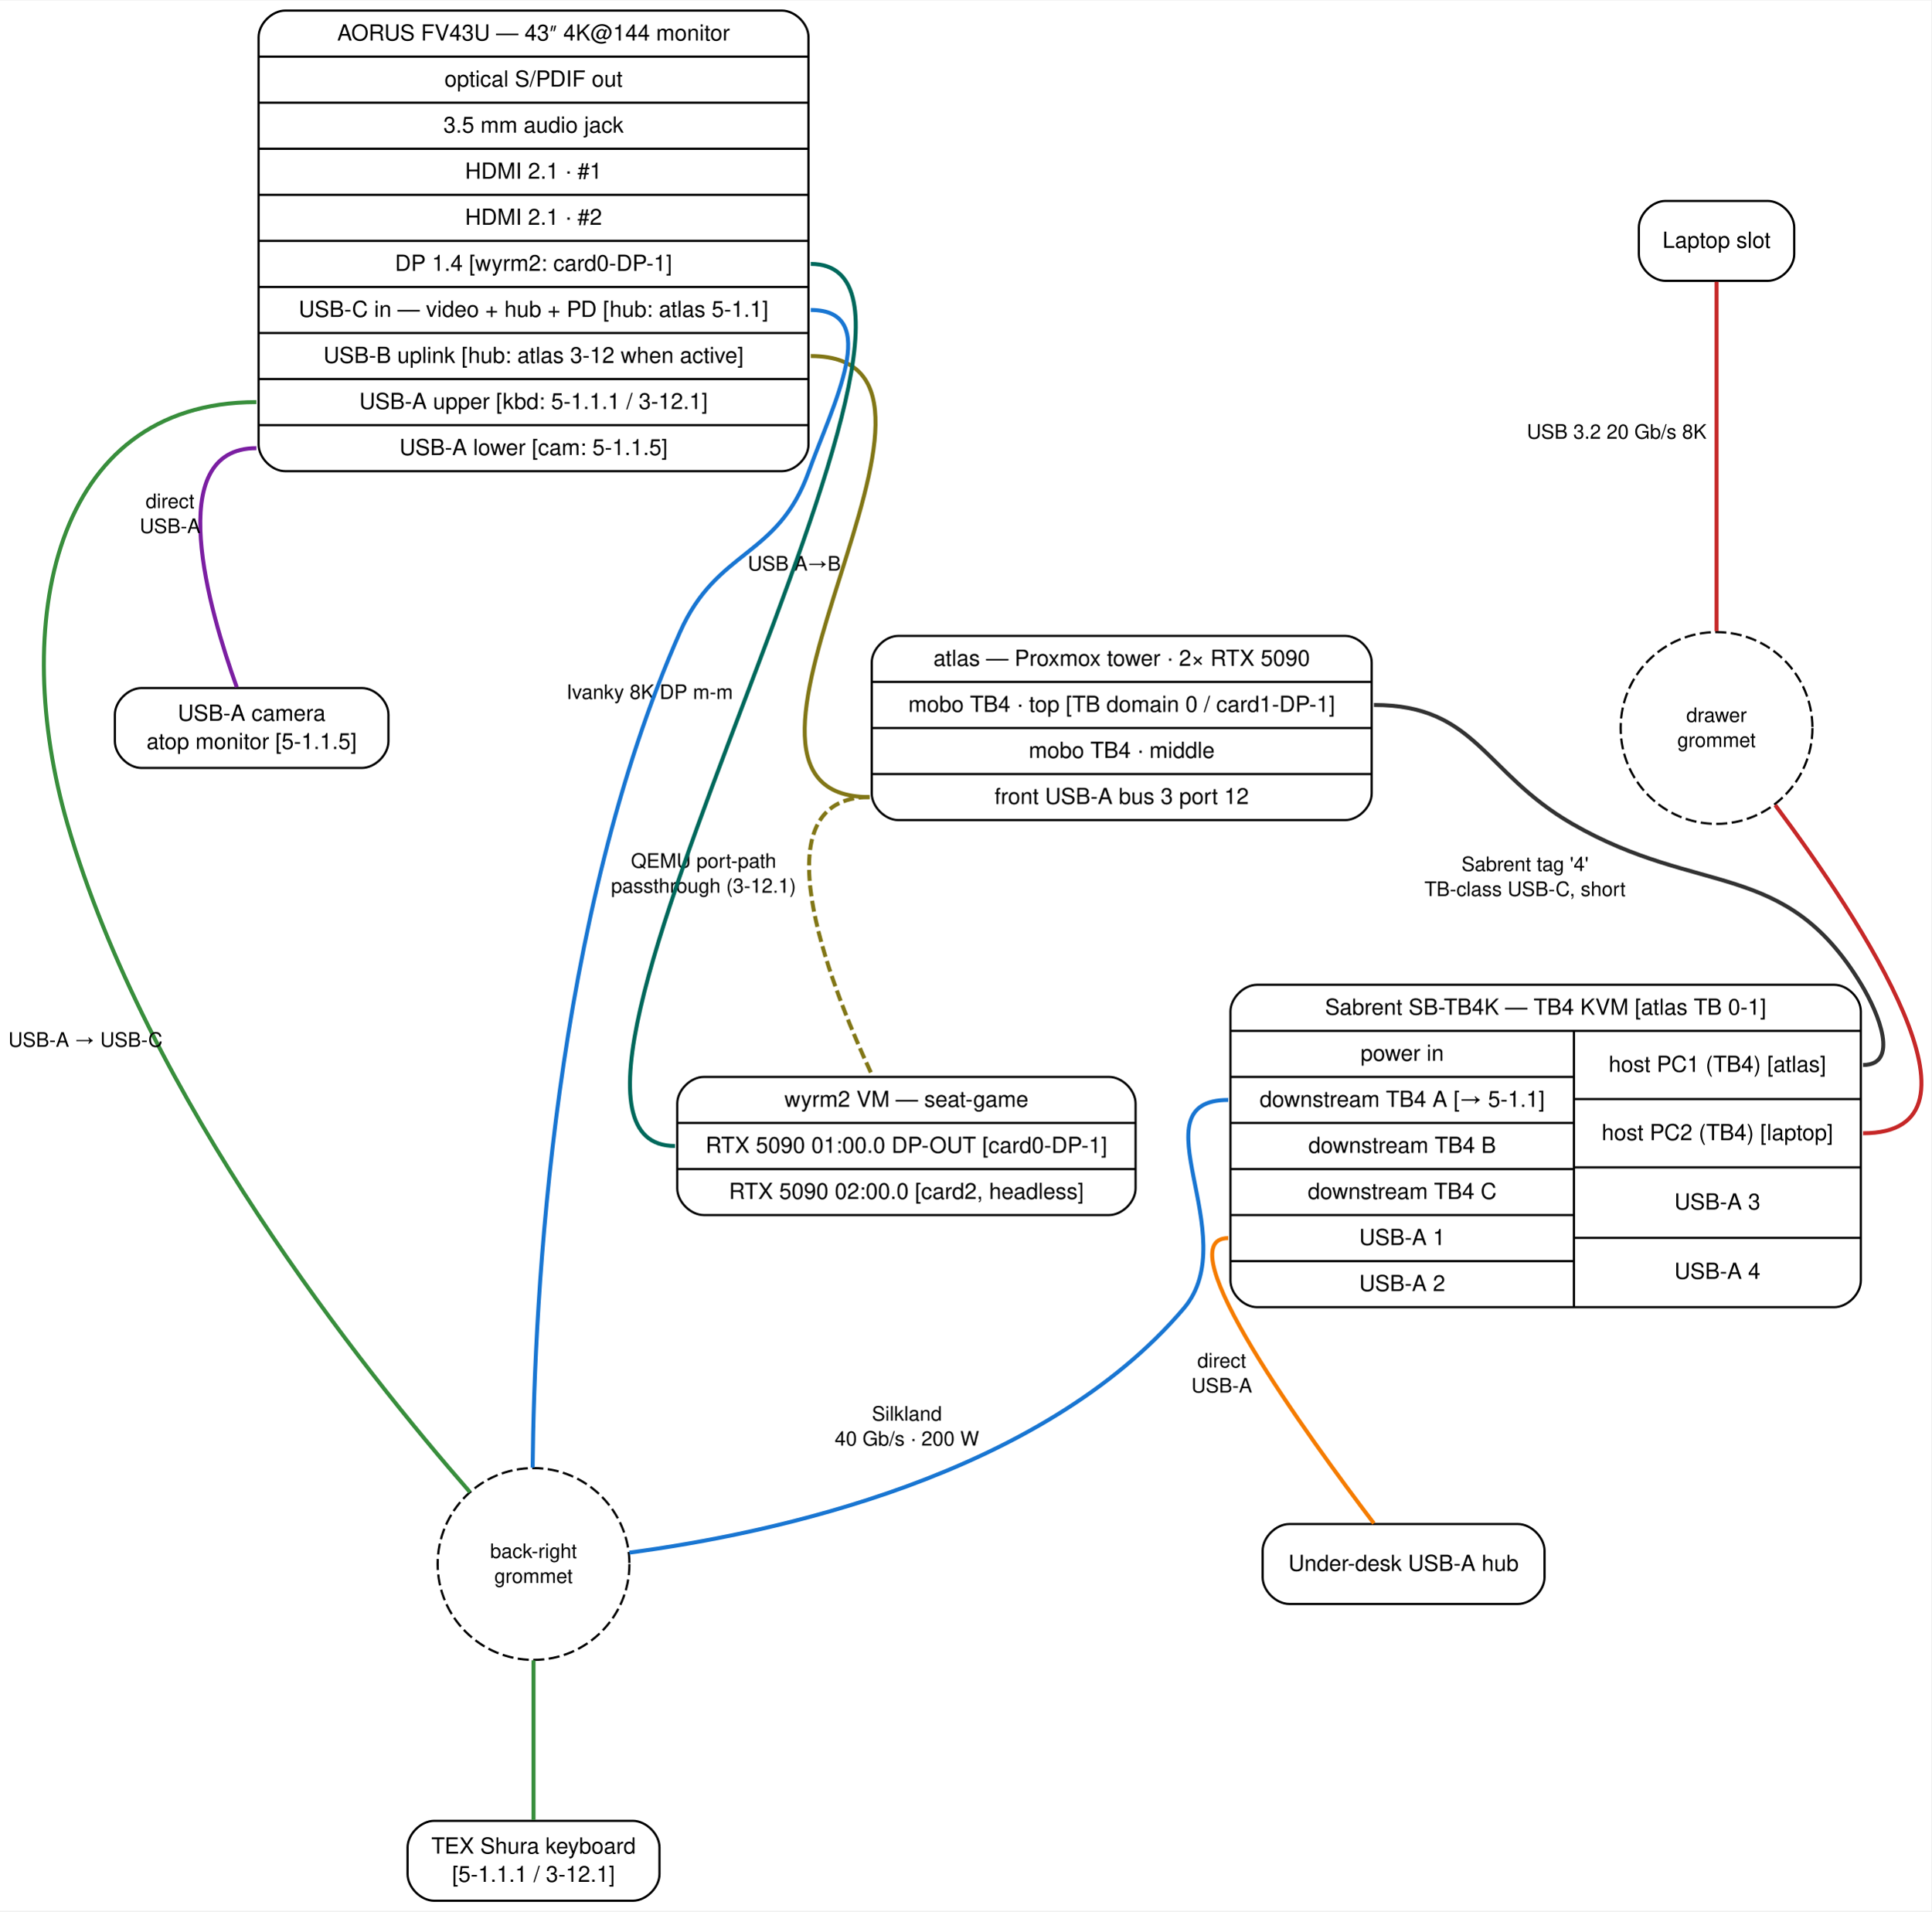
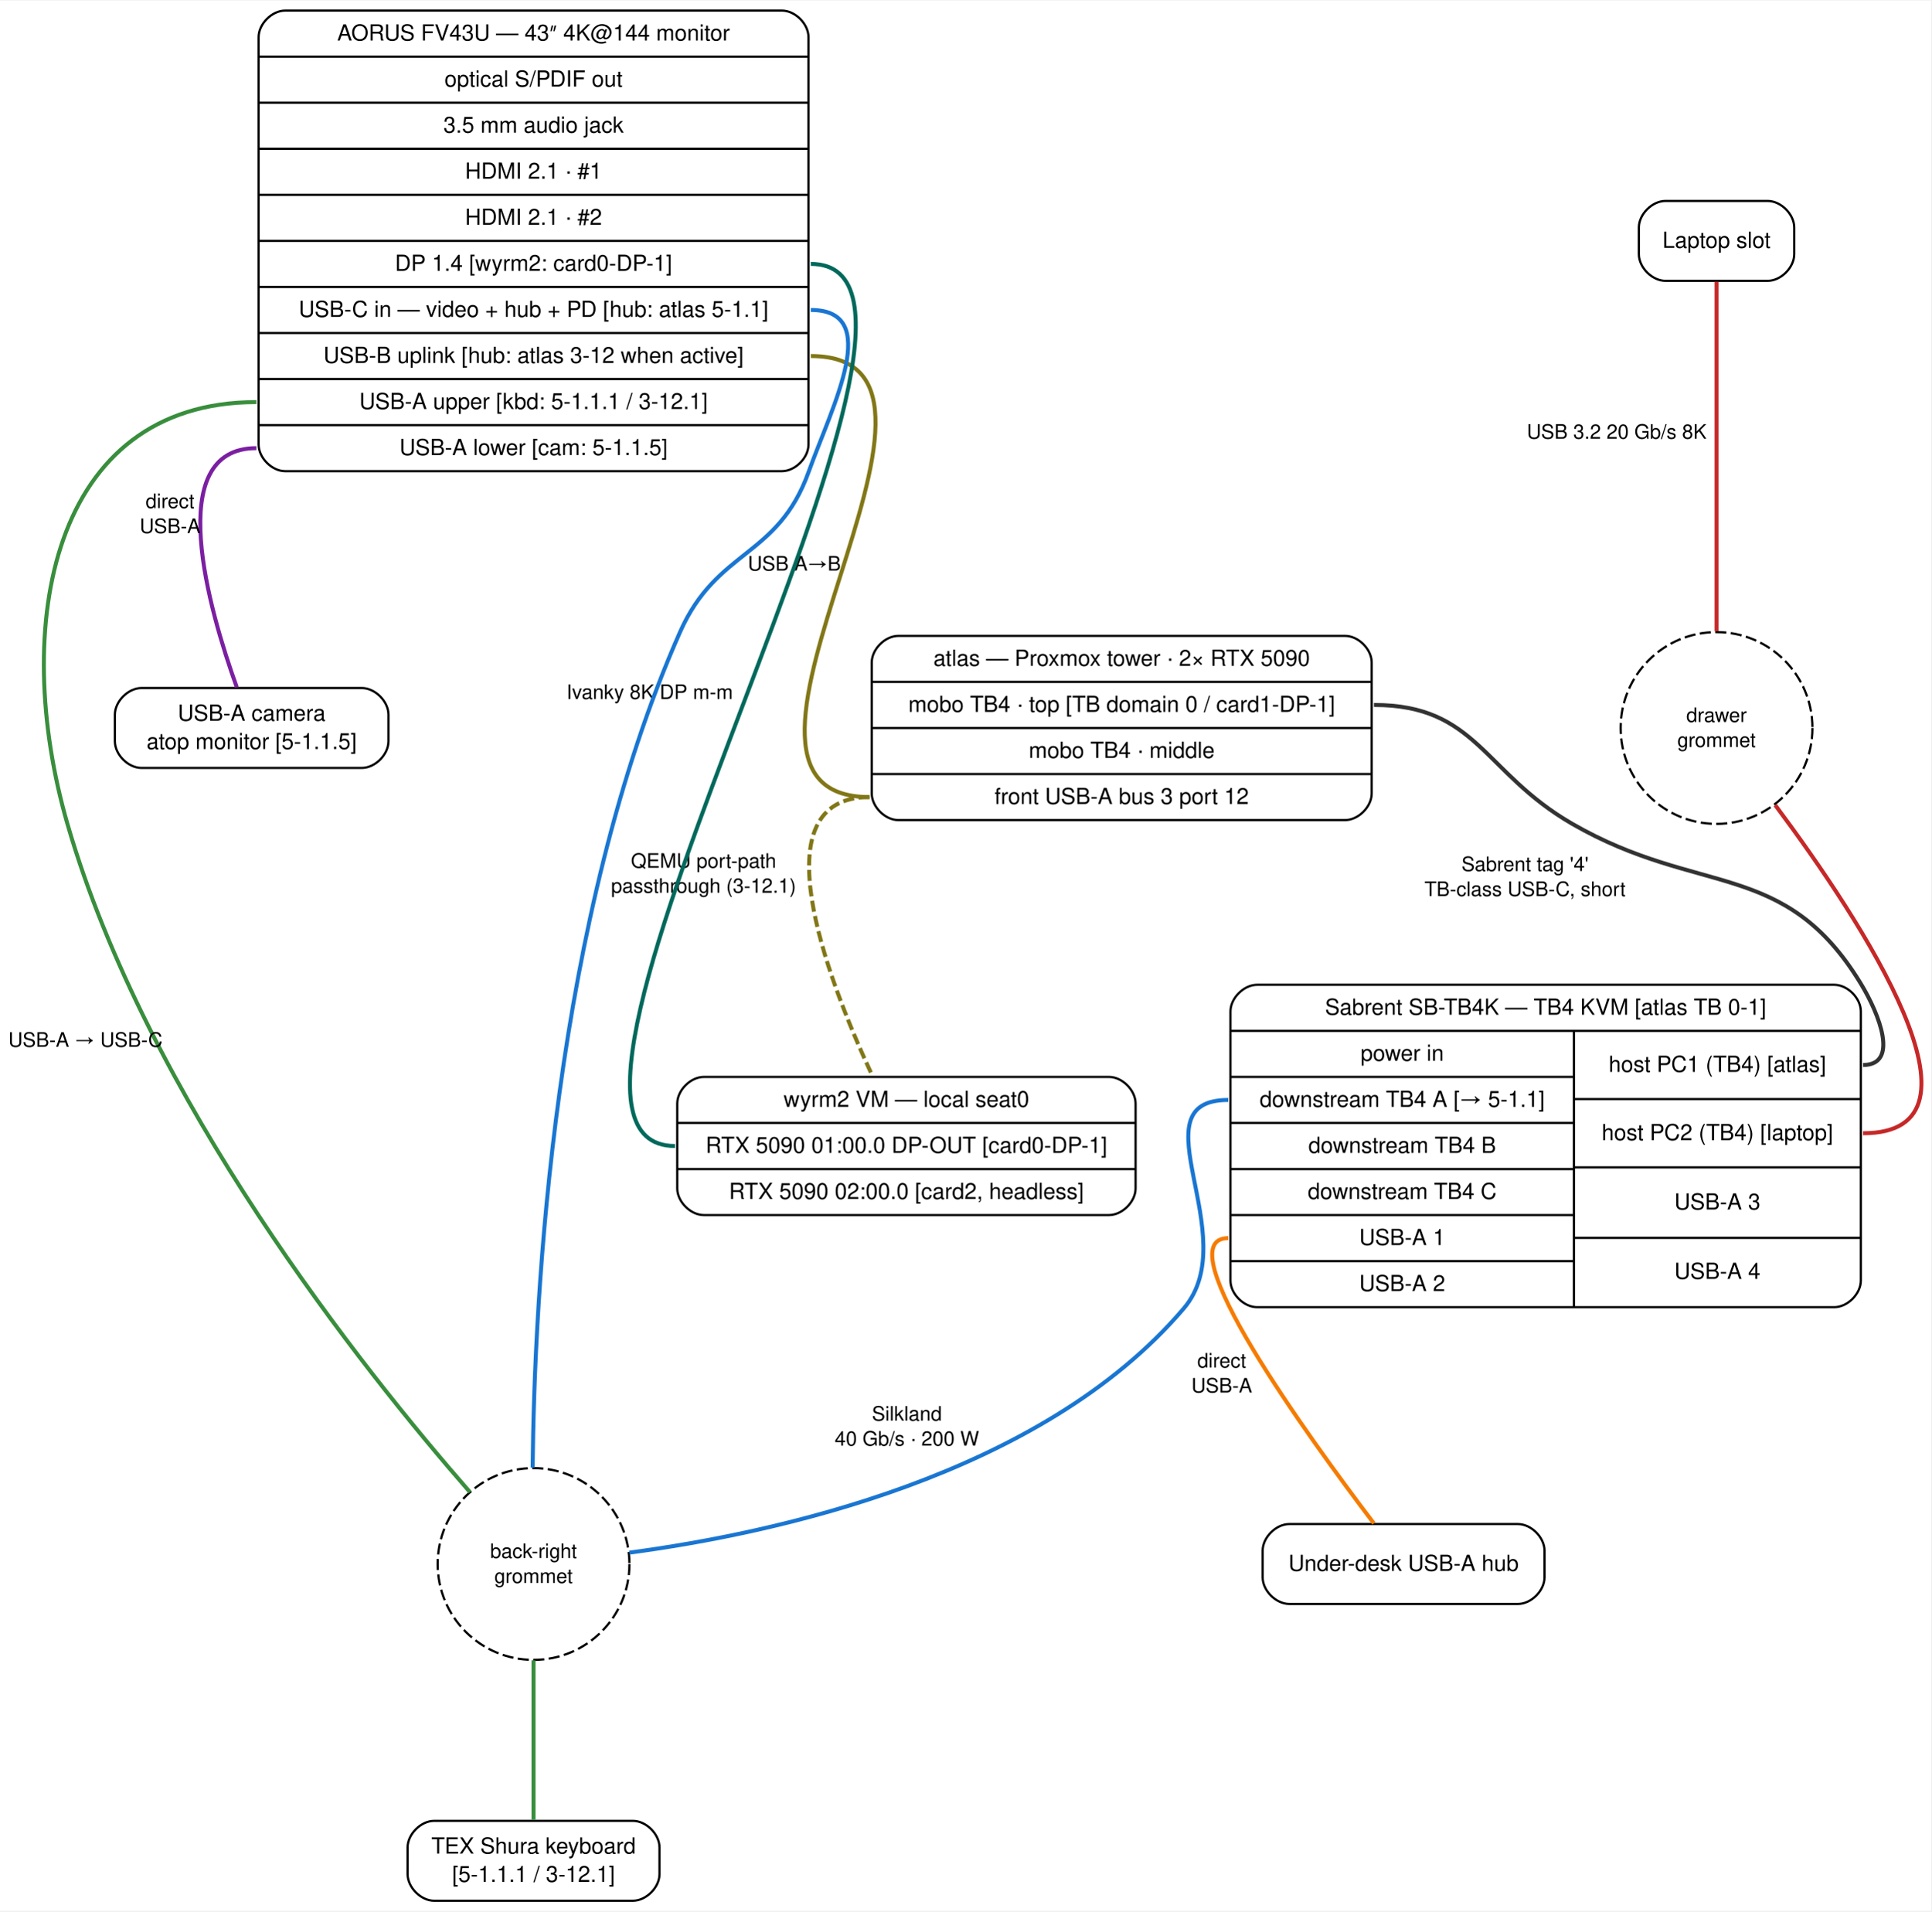
<svg xmlns="http://www.w3.org/2000/svg" width="870pt" height="861pt" viewBox="0.00 0.00 870.08 860.55">
  <g id="graph0" class="graph" transform="scale(1 1) rotate(0) translate(4 856.55)">
    <polygon fill="white" stroke="none" points="-4,4 -4,-856.55 866.08,-856.55 866.08,4 -4,4" />
    <g id="node1" class="node">
      <path fill="none" stroke="black" d="M124.5,-644.55C124.5,-644.55 348.25,-644.55 348.25,-644.55 354.25,-644.55 360.25,-650.55 360.25,-656.55 360.25,-656.55 360.25,-840.05 360.25,-840.05 360.25,-846.05 354.25,-852.05 348.25,-852.05 348.25,-852.05 124.5,-852.05 124.5,-852.05 118.5,-852.05 112.5,-846.05 112.5,-840.05 112.5,-840.05 112.5,-656.55 112.5,-656.55 112.5,-650.55 118.5,-644.55 124.5,-644.55" />
      <text text-anchor="middle" x="236.37" y="-838.55" font-family="Helvetica,sans-Serif" font-size="10.00">AORUS FV43U — 43″ 4K@144 monitor</text>
      <polyline fill="none" stroke="black" points="112.5,-831.3 360.25,-831.3" />
      <text text-anchor="middle" x="236.37" y="-817.8" font-family="Helvetica,sans-Serif" font-size="10.00">optical S/PDIF out</text>
      <polyline fill="none" stroke="black" points="112.5,-810.55 360.25,-810.55" />
      <text text-anchor="middle" x="236.37" y="-797.05" font-family="Helvetica,sans-Serif" font-size="10.00">3.5 mm audio jack</text>
      <polyline fill="none" stroke="black" points="112.5,-789.8 360.25,-789.8" />
      <text text-anchor="middle" x="236.37" y="-776.3" font-family="Helvetica,sans-Serif" font-size="10.00">HDMI 2.1 · #1</text>
      <polyline fill="none" stroke="black" points="112.5,-769.05 360.25,-769.05" />
      <text text-anchor="middle" x="236.37" y="-755.55" font-family="Helvetica,sans-Serif" font-size="10.00">HDMI 2.1 · #2</text>
      <polyline fill="none" stroke="black" points="112.5,-748.3 360.25,-748.3" />
      <text text-anchor="middle" x="236.37" y="-734.8" font-family="Helvetica,sans-Serif" font-size="10.00">DP 1.4 [wyrm2: card0-DP-1]</text>
      <polyline fill="none" stroke="black" points="112.5,-727.55 360.25,-727.55" />
      <text text-anchor="middle" x="236.37" y="-714.05" font-family="Helvetica,sans-Serif" font-size="10.00">USB-C in — video + hub + PD [hub: atlas 5-1.1]</text>
      <polyline fill="none" stroke="black" points="112.5,-706.8 360.25,-706.8" />
      <text text-anchor="middle" x="236.37" y="-693.3" font-family="Helvetica,sans-Serif" font-size="10.00">USB-B uplink [hub: atlas 3-12 when active]</text>
      <polyline fill="none" stroke="black" points="112.5,-686.05 360.25,-686.05" />
      <text text-anchor="middle" x="236.37" y="-672.55" font-family="Helvetica,sans-Serif" font-size="10.00">USB-A upper [kbd: 5-1.1.1 / 3-12.1]</text>
      <polyline fill="none" stroke="black" points="112.5,-665.3 360.25,-665.3" />
      <text text-anchor="middle" x="236.37" y="-651.8" font-family="Helvetica,sans-Serif" font-size="10.00">USB-A lower [cam: 5-1.1.5]</text>
    </g>
    <g id="node3" class="node">
      <path fill="none" stroke="black" d="M400.75,-487.35C400.75,-487.35 602,-487.35 602,-487.35 608,-487.35 614,-493.35 614,-499.35 614,-499.35 614,-558.35 614,-558.35 614,-564.35 608,-570.35 602,-570.35 602,-570.35 400.75,-570.35 400.75,-570.35 394.75,-570.35 388.75,-564.35 388.75,-558.35 388.75,-558.35 388.75,-499.35 388.75,-499.35 388.75,-493.35 394.75,-487.35 400.75,-487.35" />
      <text text-anchor="middle" x="501.37" y="-556.85" font-family="Helvetica,sans-Serif" font-size="10.00">atlas — Proxmox tower · 2× RTX 5090</text>
      <polyline fill="none" stroke="black" points="388.75,-549.6 614,-549.6" />
      <text text-anchor="middle" x="501.37" y="-536.1" font-family="Helvetica,sans-Serif" font-size="10.00">mobo TB4 · top [TB domain 0 / card1-DP-1]</text>
      <polyline fill="none" stroke="black" points="388.75,-528.85 614,-528.85" />
      <text text-anchor="middle" x="501.37" y="-515.35" font-family="Helvetica,sans-Serif" font-size="10.00">mobo TB4 · middle</text>
      <polyline fill="none" stroke="black" points="388.75,-508.1 614,-508.1" />
      <text text-anchor="middle" x="501.37" y="-494.6" font-family="Helvetica,sans-Serif" font-size="10.00">front USB-A bus 3 port 12</text>
    </g>
    <g id="edge11" class="edge">
      <path fill="none" stroke="#827717" stroke-width="1.8" d="M361.25,-696.42C450.34,-696.42 298.66,-497.72 387.75,-497.72" />
      <text text-anchor="middle" x="353.87" y="-599.77" font-family="Helvetica,sans-Serif" font-size="9.00">USB A→B</text>
    </g>
    <g id="node6" class="node">
      <ellipse fill="none" stroke="black" stroke-dasharray="5,2" cx="236.37" cy="-152.2" rx="43.2" ry="43.2" />
      <text text-anchor="middle" x="236.37" y="-154.9" font-family="Helvetica,sans-Serif" font-size="9.00">back-right</text>
      <text text-anchor="middle" x="236.37" y="-143.65" font-family="Helvetica,sans-Serif" font-size="9.00">grommet</text>
    </g>
    <g id="edge7" class="edge">
      <path fill="none" stroke="#388e3c" stroke-width="1.8" d="M111.5,-675.67C18.96,-675.67 0.65,-574.55 26.37,-485.65 62.15,-362.04 159.1,-240.22 207.74,-184.57" />
      <text text-anchor="middle" x="34.5" y="-385.22" font-family="Helvetica,sans-Serif" font-size="9.00">USB-A → USB-C</text>
    </g>
    <g id="node8" class="node">
      <path fill="none" stroke="black" d="M59.75,-510.85C59.75,-510.85 159,-510.85 159,-510.85 165,-510.85 171,-516.85 171,-522.85 171,-522.85 171,-534.85 171,-534.85 171,-540.85 165,-546.85 159,-546.85 159,-546.85 59.75,-546.85 59.75,-546.85 53.75,-546.85 47.75,-540.85 47.75,-534.85 47.75,-534.85 47.75,-522.85 47.75,-522.85 47.75,-516.85 53.75,-510.85 59.75,-510.85" />
      <text text-anchor="middle" x="109.37" y="-532.1" font-family="Helvetica,sans-Serif" font-size="10.00">USB-A camera</text>
      <text text-anchor="middle" x="109.37" y="-519.35" font-family="Helvetica,sans-Serif" font-size="10.00">atop monitor [5-1.1.5]</text>
    </g>
    <g id="edge9" class="edge">
      <path fill="none" stroke="#7b1fa2" stroke-width="1.8" d="M111.5,-654.92C68.93,-654.92 90.3,-581.61 102.66,-547.24" />
      <text text-anchor="middle" x="72.61" y="-627.92" font-family="Helvetica,sans-Serif" font-size="9.00">direct</text>
      <text text-anchor="middle" x="72.61" y="-616.67" font-family="Helvetica,sans-Serif" font-size="9.00">USB-A</text>
    </g>
    <g id="node2" class="node">
      <path fill="none" stroke="black" d="M562.37,-267.9C562.37,-267.9 822.37,-267.9 822.37,-267.9 828.37,-267.9 834.37,-273.9 834.37,-279.9 834.37,-279.9 834.37,-401.15 834.37,-401.15 834.37,-407.15 828.37,-413.15 822.37,-413.15 822.37,-413.15 562.37,-413.15 562.37,-413.15 556.37,-413.15 550.37,-407.15 550.37,-401.15 550.37,-401.15 550.37,-279.9 550.37,-279.9 550.37,-273.9 556.37,-267.9 562.37,-267.9" />
      <text text-anchor="middle" x="692.37" y="-399.65" font-family="Helvetica,sans-Serif" font-size="10.00">Sabrent SB-TB4K — TB4 KVM [atlas TB 0-1]</text>
      <polyline fill="none" stroke="black" points="550.37,-392.4 834.37,-392.4" />
      <text text-anchor="middle" x="627.75" y="-378.9" font-family="Helvetica,sans-Serif" font-size="10.00">power in</text>
      <polyline fill="none" stroke="black" points="550.37,-371.65 705.12,-371.65" />
      <text text-anchor="middle" x="627.75" y="-358.15" font-family="Helvetica,sans-Serif" font-size="10.00">downstream TB4 A [→ 5-1.1]</text>
      <polyline fill="none" stroke="black" points="550.37,-350.9 705.12,-350.9" />
      <text text-anchor="middle" x="627.75" y="-337.4" font-family="Helvetica,sans-Serif" font-size="10.00">downstream TB4 B</text>
      <polyline fill="none" stroke="black" points="550.37,-330.15 705.12,-330.15" />
      <text text-anchor="middle" x="627.75" y="-316.65" font-family="Helvetica,sans-Serif" font-size="10.00">downstream TB4 C</text>
      <polyline fill="none" stroke="black" points="550.37,-309.4 705.12,-309.4" />
      <text text-anchor="middle" x="627.75" y="-295.9" font-family="Helvetica,sans-Serif" font-size="10.00">USB-A 1</text>
      <polyline fill="none" stroke="black" points="550.37,-288.65 705.12,-288.65" />
      <text text-anchor="middle" x="627.75" y="-275.15" font-family="Helvetica,sans-Serif" font-size="10.00">USB-A 2</text>
      <polyline fill="none" stroke="black" points="705.12,-267.9 705.12,-392.4" />
      <text text-anchor="middle" x="769.75" y="-373.9" font-family="Helvetica,sans-Serif" font-size="10.00">host PC1 (TB4) [atlas]</text>
      <polyline fill="none" stroke="black" points="705.12,-361.65 834.37,-361.65" />
      <text text-anchor="middle" x="769.75" y="-343.15" font-family="Helvetica,sans-Serif" font-size="10.00">host PC2 (TB4) [laptop]</text>
      <polyline fill="none" stroke="black" points="705.12,-330.9 834.37,-330.9" />
      <text text-anchor="middle" x="769.75" y="-311.9" font-family="Helvetica,sans-Serif" font-size="10.00">USB-A 3</text>
      <polyline fill="none" stroke="black" points="705.12,-299.15 834.37,-299.15" />
      <text text-anchor="middle" x="769.75" y="-280.65" font-family="Helvetica,sans-Serif" font-size="10.00">USB-A 4</text>
    </g>
    <g id="edge4" class="edge">
      <path fill="none" stroke="#1976d2" stroke-width="1.8" d="M549.37,-361.27C506.72,-361.27 557,-299.9 529.37,-267.4 465.02,-191.69 344.08,-165.91 279.54,-157.33" />
      <text text-anchor="middle" x="404.59" y="-216.78" font-family="Helvetica,sans-Serif" font-size="9.00">Silkland</text>
      <text text-anchor="middle" x="404.59" y="-205.53" font-family="Helvetica,sans-Serif" font-size="9.00">40 Gb/s · 200 W</text>
    </g>
    <g id="node10" class="node">
      <path fill="none" stroke="black" d="M576.87,-134.2C576.87,-134.2 679.87,-134.2 679.87,-134.2 685.87,-134.2 691.87,-140.2 691.87,-146.2 691.87,-146.2 691.87,-158.2 691.87,-158.2 691.87,-164.2 685.87,-170.2 679.87,-170.2 679.87,-170.2 576.87,-170.2 576.87,-170.2 570.87,-170.2 564.87,-164.2 564.87,-158.2 564.87,-158.2 564.87,-146.2 564.87,-146.2 564.87,-140.2 570.87,-134.2 576.87,-134.2" />
      <text text-anchor="middle" x="628.37" y="-149.07" font-family="Helvetica,sans-Serif" font-size="10.00">Under-desk USB-A hub</text>
    </g>
    <g id="edge6" class="edge">
      <path fill="none" stroke="#f57c00" stroke-width="1.8" d="M549.37,-299.02C520.44,-299.02 585.64,-209.13 615,-170.5" />
      <text text-anchor="middle" x="546.45" y="-240.7" font-family="Helvetica,sans-Serif" font-size="9.00">direct</text>
      <text text-anchor="middle" x="546.45" y="-229.45" font-family="Helvetica,sans-Serif" font-size="9.00">USB-A</text>
    </g>
    <g id="edge1" class="edge">
      <path fill="none" stroke="#333333" stroke-width="1.8" d="M615,-539.22C661.31,-539.22 664.25,-508.78 704.37,-485.65 761.6,-452.67 800.07,-470.09 834.37,-413.65 842.83,-399.73 851.66,-377.02 835.37,-377.02" />
      <text text-anchor="middle" x="683.09" y="-464.39" font-family="Helvetica,sans-Serif" font-size="9.00">Sabrent tag '4'</text>
      <text text-anchor="middle" x="683.09" y="-453.14" font-family="Helvetica,sans-Serif" font-size="9.00">TB-class USB-C, short</text>
    </g>
    <g id="node4" class="node">
      <path fill="none" stroke="black" d="M313.12,-309.4C313.12,-309.4 495.62,-309.4 495.62,-309.4 501.62,-309.4 507.62,-315.4 507.62,-321.4 507.62,-321.4 507.62,-359.65 507.62,-359.65 507.62,-365.65 501.62,-371.65 495.62,-371.65 495.62,-371.65 313.12,-371.65 313.12,-371.65 307.12,-371.65 301.12,-365.65 301.12,-359.65 301.12,-359.65 301.12,-321.4 301.12,-321.4 301.12,-315.4 307.12,-309.4 313.12,-309.4" />
-       <text text-anchor="middle" x="404.37" y="-358.15" font-family="Helvetica,sans-Serif" font-size="10.00">wyrm2 VM — seat-game</text>
+       <text text-anchor="middle" x="404.37" y="-358.15" font-family="Helvetica,sans-Serif" font-size="10.00">wyrm2 VM — local seat0</text>
      <polyline fill="none" stroke="black" points="301.12,-350.9 507.62,-350.9" />
      <text text-anchor="middle" x="404.37" y="-337.4" font-family="Helvetica,sans-Serif" font-size="10.00">RTX 5090 01:00.0 DP-OUT [card0-DP-1]</text>
      <polyline fill="none" stroke="black" points="301.12,-330.15 507.62,-330.15" />
      <text text-anchor="middle" x="404.37" y="-316.65" font-family="Helvetica,sans-Serif" font-size="10.00">RTX 5090 02:00.0 [card2, headless]</text>
    </g>
    <g id="edge12" class="edge">
      <path fill="none" stroke="#827717" stroke-width="1.8" stroke-dasharray="5,2" d="M387.75,-497.72C337.71,-497.72 367.95,-417.47 389.09,-372.01" />
      <text text-anchor="middle" x="312.98" y="-465.87" font-family="Helvetica,sans-Serif" font-size="9.00">QEMU port-path</text>
      <text text-anchor="middle" x="312.98" y="-454.62" font-family="Helvetica,sans-Serif" font-size="9.00">passthrough (3-12.1)</text>
    </g>
    <g id="edge10" class="edge">
      <path fill="none" stroke="#00695c" stroke-width="1.8" d="M300.12,-340.52C210.78,-340.52 450.6,-737.92 361.25,-737.92" />
      <text text-anchor="middle" x="288.69" y="-541.92" font-family="Helvetica,sans-Serif" font-size="9.00">Ivanky 8K DP m-m</text>
    </g>
    <g id="node5" class="node">
      <path fill="none" stroke="black" d="M746.37,-730.3C746.37,-730.3 792.37,-730.3 792.37,-730.3 798.37,-730.3 804.37,-736.3 804.37,-742.3 804.37,-742.3 804.37,-754.3 804.37,-754.3 804.37,-760.3 798.37,-766.3 792.37,-766.3 792.37,-766.3 746.37,-766.3 746.37,-766.3 740.37,-766.3 734.37,-760.3 734.37,-754.3 734.37,-754.3 734.37,-742.3 734.37,-742.3 734.37,-736.3 740.37,-730.3 746.37,-730.3" />
      <text text-anchor="middle" x="769.37" y="-745.17" font-family="Helvetica,sans-Serif" font-size="10.00">Laptop slot</text>
    </g>
    <g id="node7" class="node">
      <ellipse fill="none" stroke="black" stroke-dasharray="5,2" cx="769.37" cy="-528.85" rx="43.2" ry="43.2" />
      <text text-anchor="middle" x="769.37" y="-531.55" font-family="Helvetica,sans-Serif" font-size="9.00">drawer</text>
      <text text-anchor="middle" x="769.37" y="-520.3" font-family="Helvetica,sans-Serif" font-size="9.00">grommet</text>
    </g>
    <g id="edge2" class="edge">
      <path fill="none" stroke="#c62828" stroke-width="1.8" d="M769.37,-729.87C769.37,-696.01 769.37,-620.45 769.37,-572.5" />
      <text text-anchor="middle" x="724.37" y="-659.17" font-family="Helvetica,sans-Serif" font-size="9.00">USB 3.2 20 Gb/s 8K</text>
    </g>
    <g id="edge5" class="edge">
      <path fill="none" stroke="#1976d2" stroke-width="1.8" d="M235.97,-195.63C236.74,-273.6 245.47,-443.48 302.37,-572.05 318.99,-609.59 346.35,-605.42 360.25,-644.05 371.25,-674.63 393.75,-717.17 361.25,-717.17" />
    </g>
    <g id="node9" class="node">
      <path fill="none" stroke="black" d="M191.62,-0.5C191.62,-0.5 281.12,-0.5 281.12,-0.5 287.12,-0.5 293.12,-6.5 293.12,-12.5 293.12,-12.5 293.12,-24.5 293.12,-24.5 293.12,-30.5 287.12,-36.5 281.12,-36.5 281.12,-36.5 191.62,-36.5 191.62,-36.5 185.62,-36.5 179.62,-30.5 179.62,-24.5 179.62,-24.5 179.62,-12.5 179.62,-12.5 179.62,-6.5 185.62,-0.5 191.62,-0.5" />
      <text text-anchor="middle" x="236.37" y="-21.75" font-family="Helvetica,sans-Serif" font-size="10.00">TEX Shura keyboard</text>
      <text text-anchor="middle" x="236.37" y="-9" font-family="Helvetica,sans-Serif" font-size="10.00">[5-1.1.1 / 3-12.1]</text>
    </g>
    <g id="edge8" class="edge">
      <path fill="none" stroke="#388e3c" stroke-width="1.8" d="M236.37,-108.8C236.37,-84.44 236.37,-55.15 236.37,-36.93" />
    </g>
    <g id="edge3" class="edge">
      <path fill="none" stroke="#c62828" stroke-width="1.8" d="M795.79,-494.12C834.99,-441.61 897.59,-346.27 835.37,-346.27" />
    </g>
  </g>
</svg>
